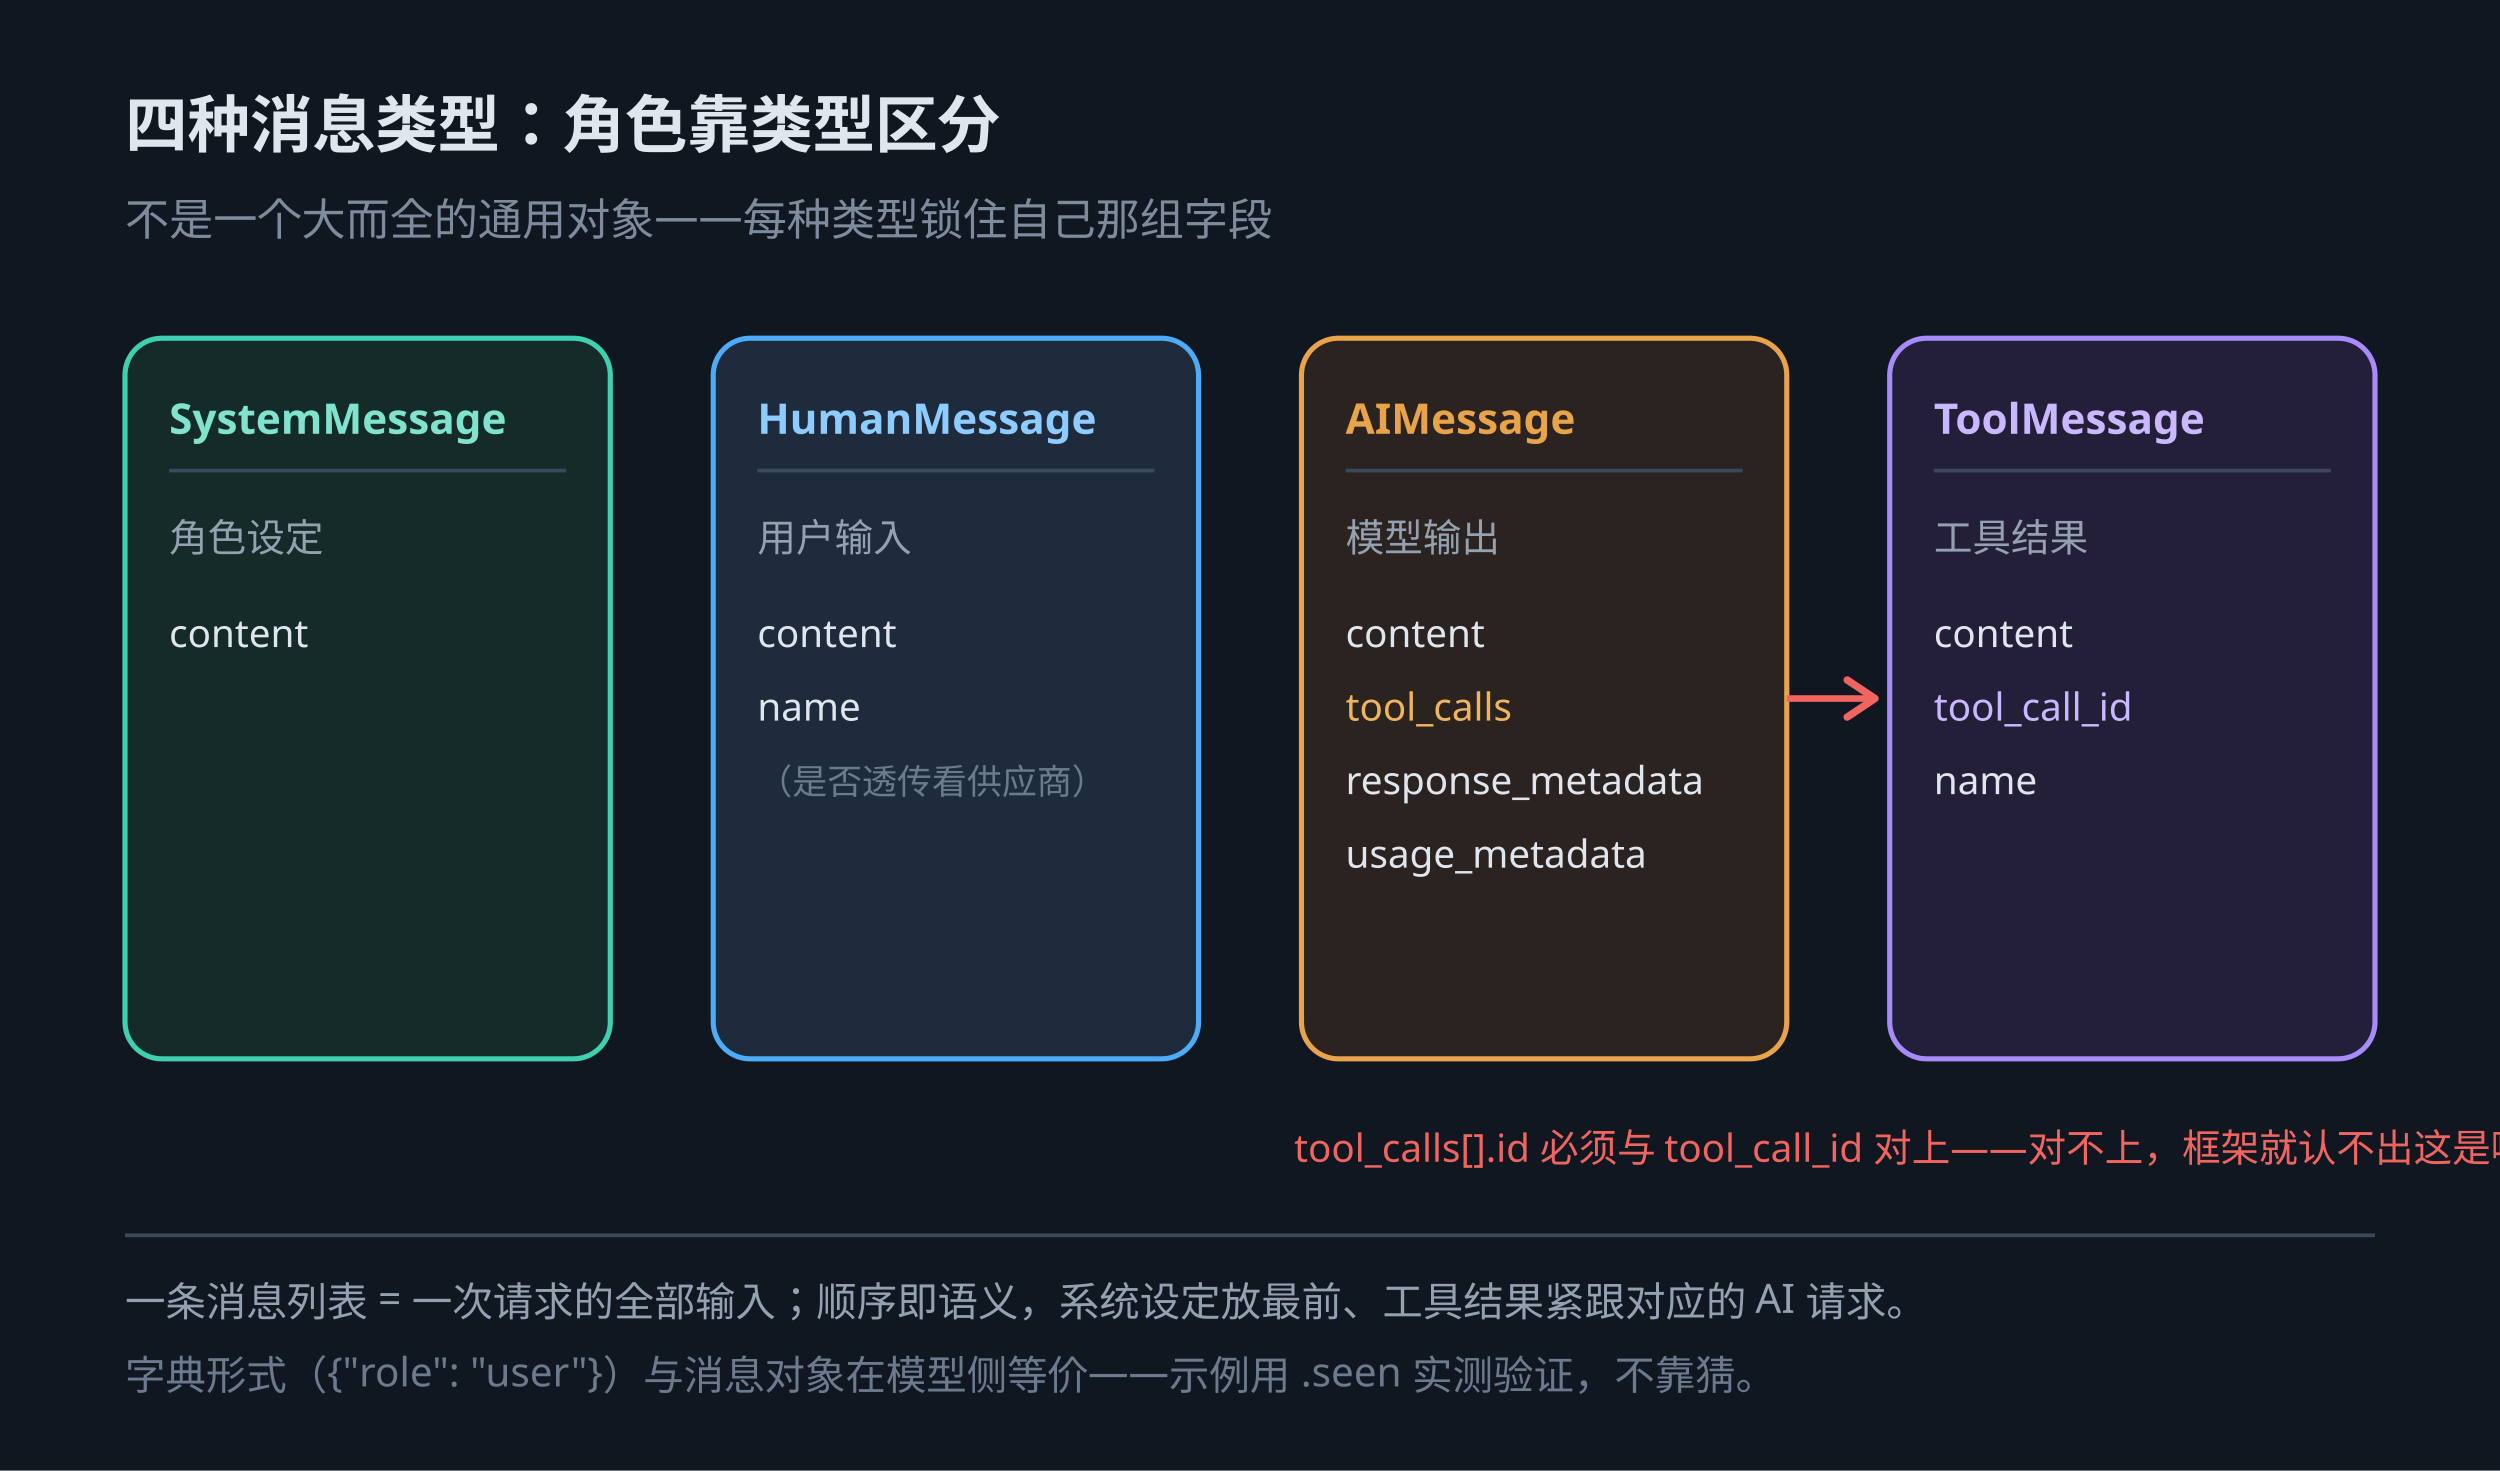
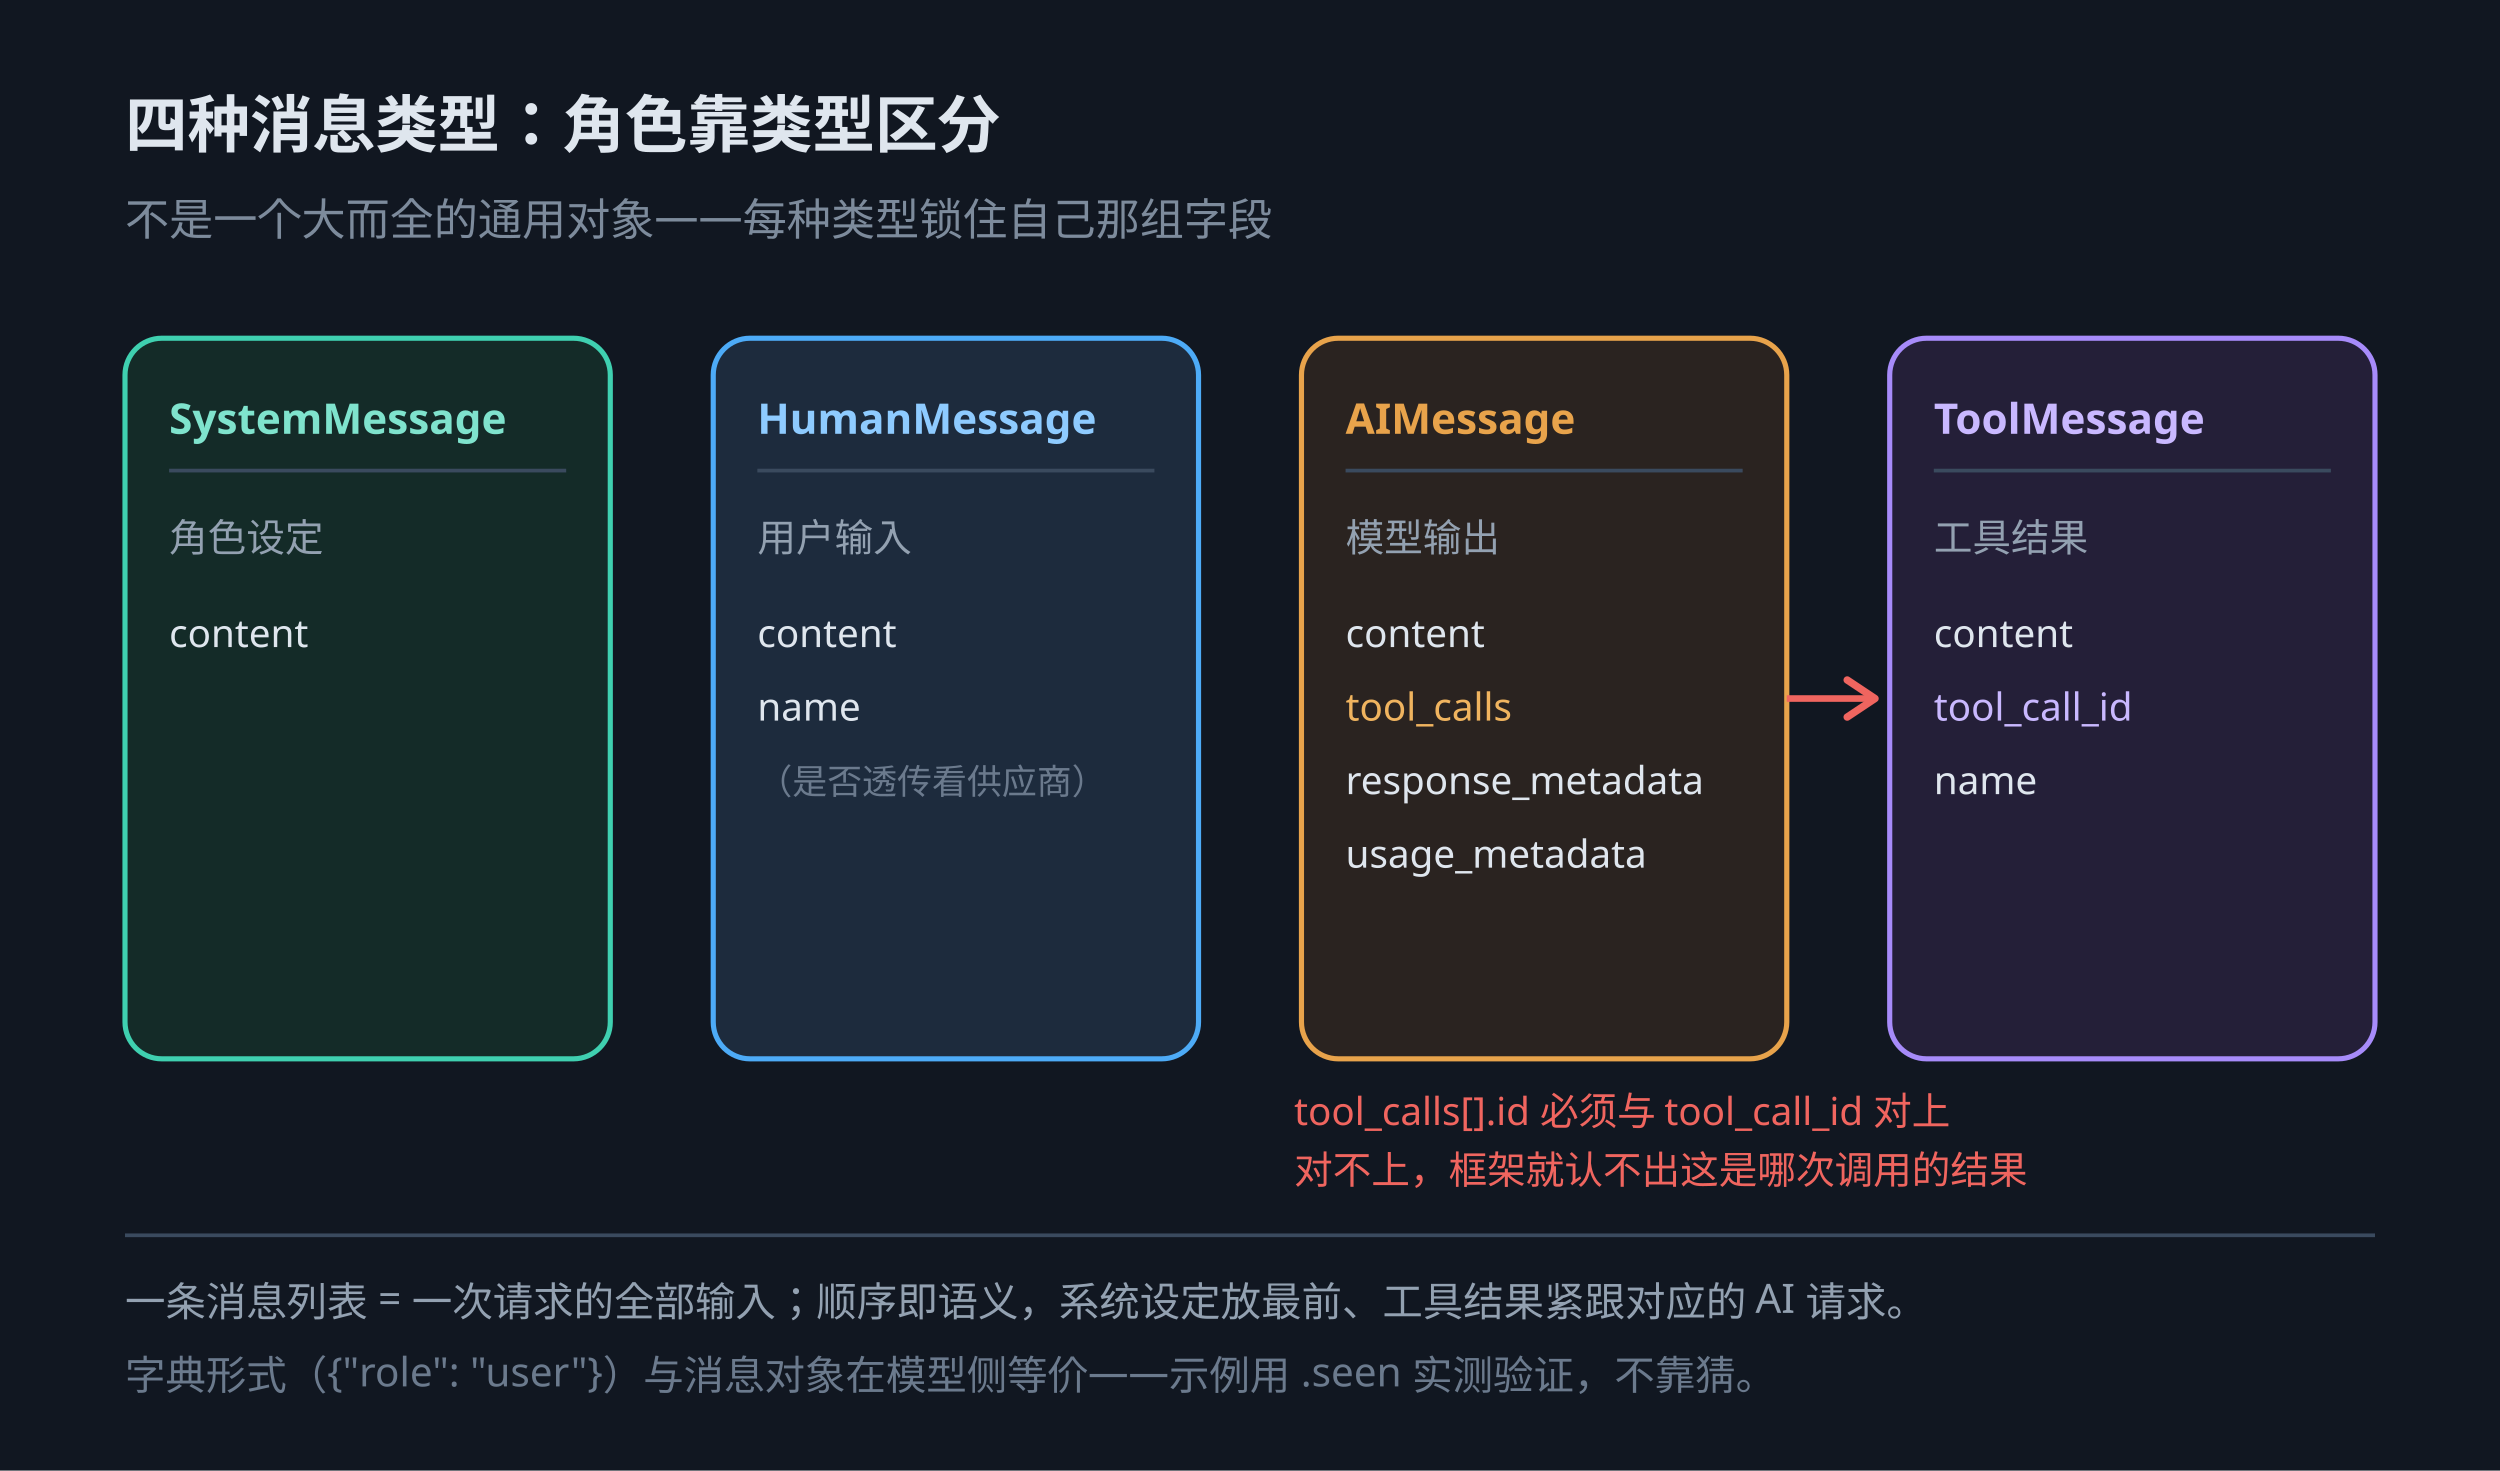
<svg xmlns="http://www.w3.org/2000/svg" viewBox="0 0 680 400" width="680" height="400" role="img">
  <defs>
    <marker id="ar1" viewBox="0 0 10 10" refX="8" refY="5" markerWidth="7" markerHeight="7" orient="auto-start-reverse">
      <path d="M2 1L8 5L2 9" fill="none" stroke="context-stroke" stroke-width="1.6" stroke-linecap="round" stroke-linejoin="round" />
    </marker>
  </defs>
  <rect x="0" y="0" width="680" height="400" fill="#111721" />
  <text x="34" y="40" font-family="system-ui, sans-serif" font-size="17" font-weight="700" fill="#dfe6ee">四种消息类型：角色靠类型区分</text>
  <text x="34" y="64" font-family="system-ui, sans-serif" font-size="12" fill="#7d8b9c">不是一个大而全的通用对象——每种类型锁住自己那组字段</text>
  <rect x="34" y="92" width="132" height="196" rx="10" fill="#142b28" stroke="#3fd0b0" stroke-width="1.4" />
  <text x="46" y="118" font-family="system-ui, sans-serif" font-size="11.5" font-weight="700" fill="#7fe3cd">SystemMessage</text>
  <line x1="46" y1="128" x2="154" y2="128" stroke="#3a4a5e" stroke-width="1" />
  <text x="46" y="150" font-family="system-ui, sans-serif" font-size="10.5" fill="#93a1b1">角色设定</text>
  <text x="46" y="176" font-family="system-ui, sans-serif" font-size="10.5" fill="#dfe6ee">content</text>
  <rect x="194" y="92" width="132" height="196" rx="10" fill="#1d2b3d" stroke="#4dabf7" stroke-width="1.4" />
  <text x="206" y="118" font-family="system-ui, sans-serif" font-size="11.5" font-weight="700" fill="#8ecbff">HumanMessage</text>
  <line x1="206" y1="128" x2="314" y2="128" stroke="#3a4a5e" stroke-width="1" />
  <text x="206" y="150" font-family="system-ui, sans-serif" font-size="10.5" fill="#93a1b1">用户输入</text>
  <text x="206" y="176" font-family="system-ui, sans-serif" font-size="10.5" fill="#dfe6ee">content</text>
  <text x="206" y="196" font-family="system-ui, sans-serif" font-size="10.5" fill="#dfe6ee">name</text>
  <text x="206" y="216" font-family="system-ui, sans-serif" font-size="9.5" fill="#6b7a8d">（是否透传看供应商）</text>
  <rect x="354" y="92" width="132" height="196" rx="10" fill="#2a2320" stroke="#e8a34b" stroke-width="1.4" />
  <text x="366" y="118" font-family="system-ui, sans-serif" font-size="11.5" font-weight="700" fill="#e8a34b">AIMessage</text>
  <line x1="366" y1="128" x2="474" y2="128" stroke="#3a4a5e" stroke-width="1" />
  <text x="366" y="150" font-family="system-ui, sans-serif" font-size="10.5" fill="#93a1b1">模型输出</text>
  <text x="366" y="176" font-family="system-ui, sans-serif" font-size="10.5" fill="#dfe6ee">content</text>
  <text x="366" y="196" font-family="system-ui, sans-serif" font-size="10.5" fill="#f0b45f">tool_calls</text>
  <text x="366" y="216" font-family="system-ui, sans-serif" font-size="10.5" fill="#dfe6ee">response_metadata</text>
  <text x="366" y="236" font-family="system-ui, sans-serif" font-size="10.5" fill="#dfe6ee">usage_metadata</text>
  <rect x="514" y="92" width="132" height="196" rx="10" fill="#241f38" stroke="#a78bfa" stroke-width="1.4" />
  <text x="526" y="118" font-family="system-ui, sans-serif" font-size="11.5" font-weight="700" fill="#c9b8ff">ToolMessage</text>
  <line x1="526" y1="128" x2="634" y2="128" stroke="#3a4a5e" stroke-width="1" />
  <text x="526" y="150" font-family="system-ui, sans-serif" font-size="10.5" fill="#93a1b1">工具结果</text>
  <text x="526" y="176" font-family="system-ui, sans-serif" font-size="10.5" fill="#dfe6ee">content</text>
  <text x="526" y="196" font-family="system-ui, sans-serif" font-size="10.5" fill="#c9b8ff">tool_call_id</text>
  <text x="526" y="216" font-family="system-ui, sans-serif" font-size="10.5" fill="#dfe6ee">name</text>
  <path d="M486 190L510 190" fill="none" stroke="#f0655f" stroke-width="1.8" marker-end="url(#ar1)" />
-   <text x="352" y="316" font-family="system-ui, sans-serif" font-size="10.5" fill="#f0655f">tool_calls[].id 必须与 tool_call_id 对上——对不上，框架就认不出这是哪次调用的结果</text>
+   <text x="352" y="306" font-family="system-ui, sans-serif" font-size="10.5" fill="#f0655f">tool_calls[].id 必须与 tool_call_id 对上</text>
+   <text x="352" y="322" font-family="system-ui, sans-serif" font-size="10.5" fill="#f0655f">对不上，框架就认不出这是哪次调用的结果</text>
  <line x1="34" y1="336" x2="646" y2="336" stroke="#3a4a5e" stroke-width="1" />
  <text x="34" y="358" font-family="system-ui, sans-serif" font-size="11" fill="#93a1b1">一条消息列表 = 一次请求的全部输入；顺序即语义，系统设定放最前、工具结果紧跟对应的 AI 请求。</text>
  <text x="34" y="378" font-family="system-ui, sans-serif" font-size="11" fill="#6b7a8d">字典形式（{"role": "user"}）与消息对象在模型侧等价——示例用 .seen 实测验证，不靠猜。</text>
</svg>
